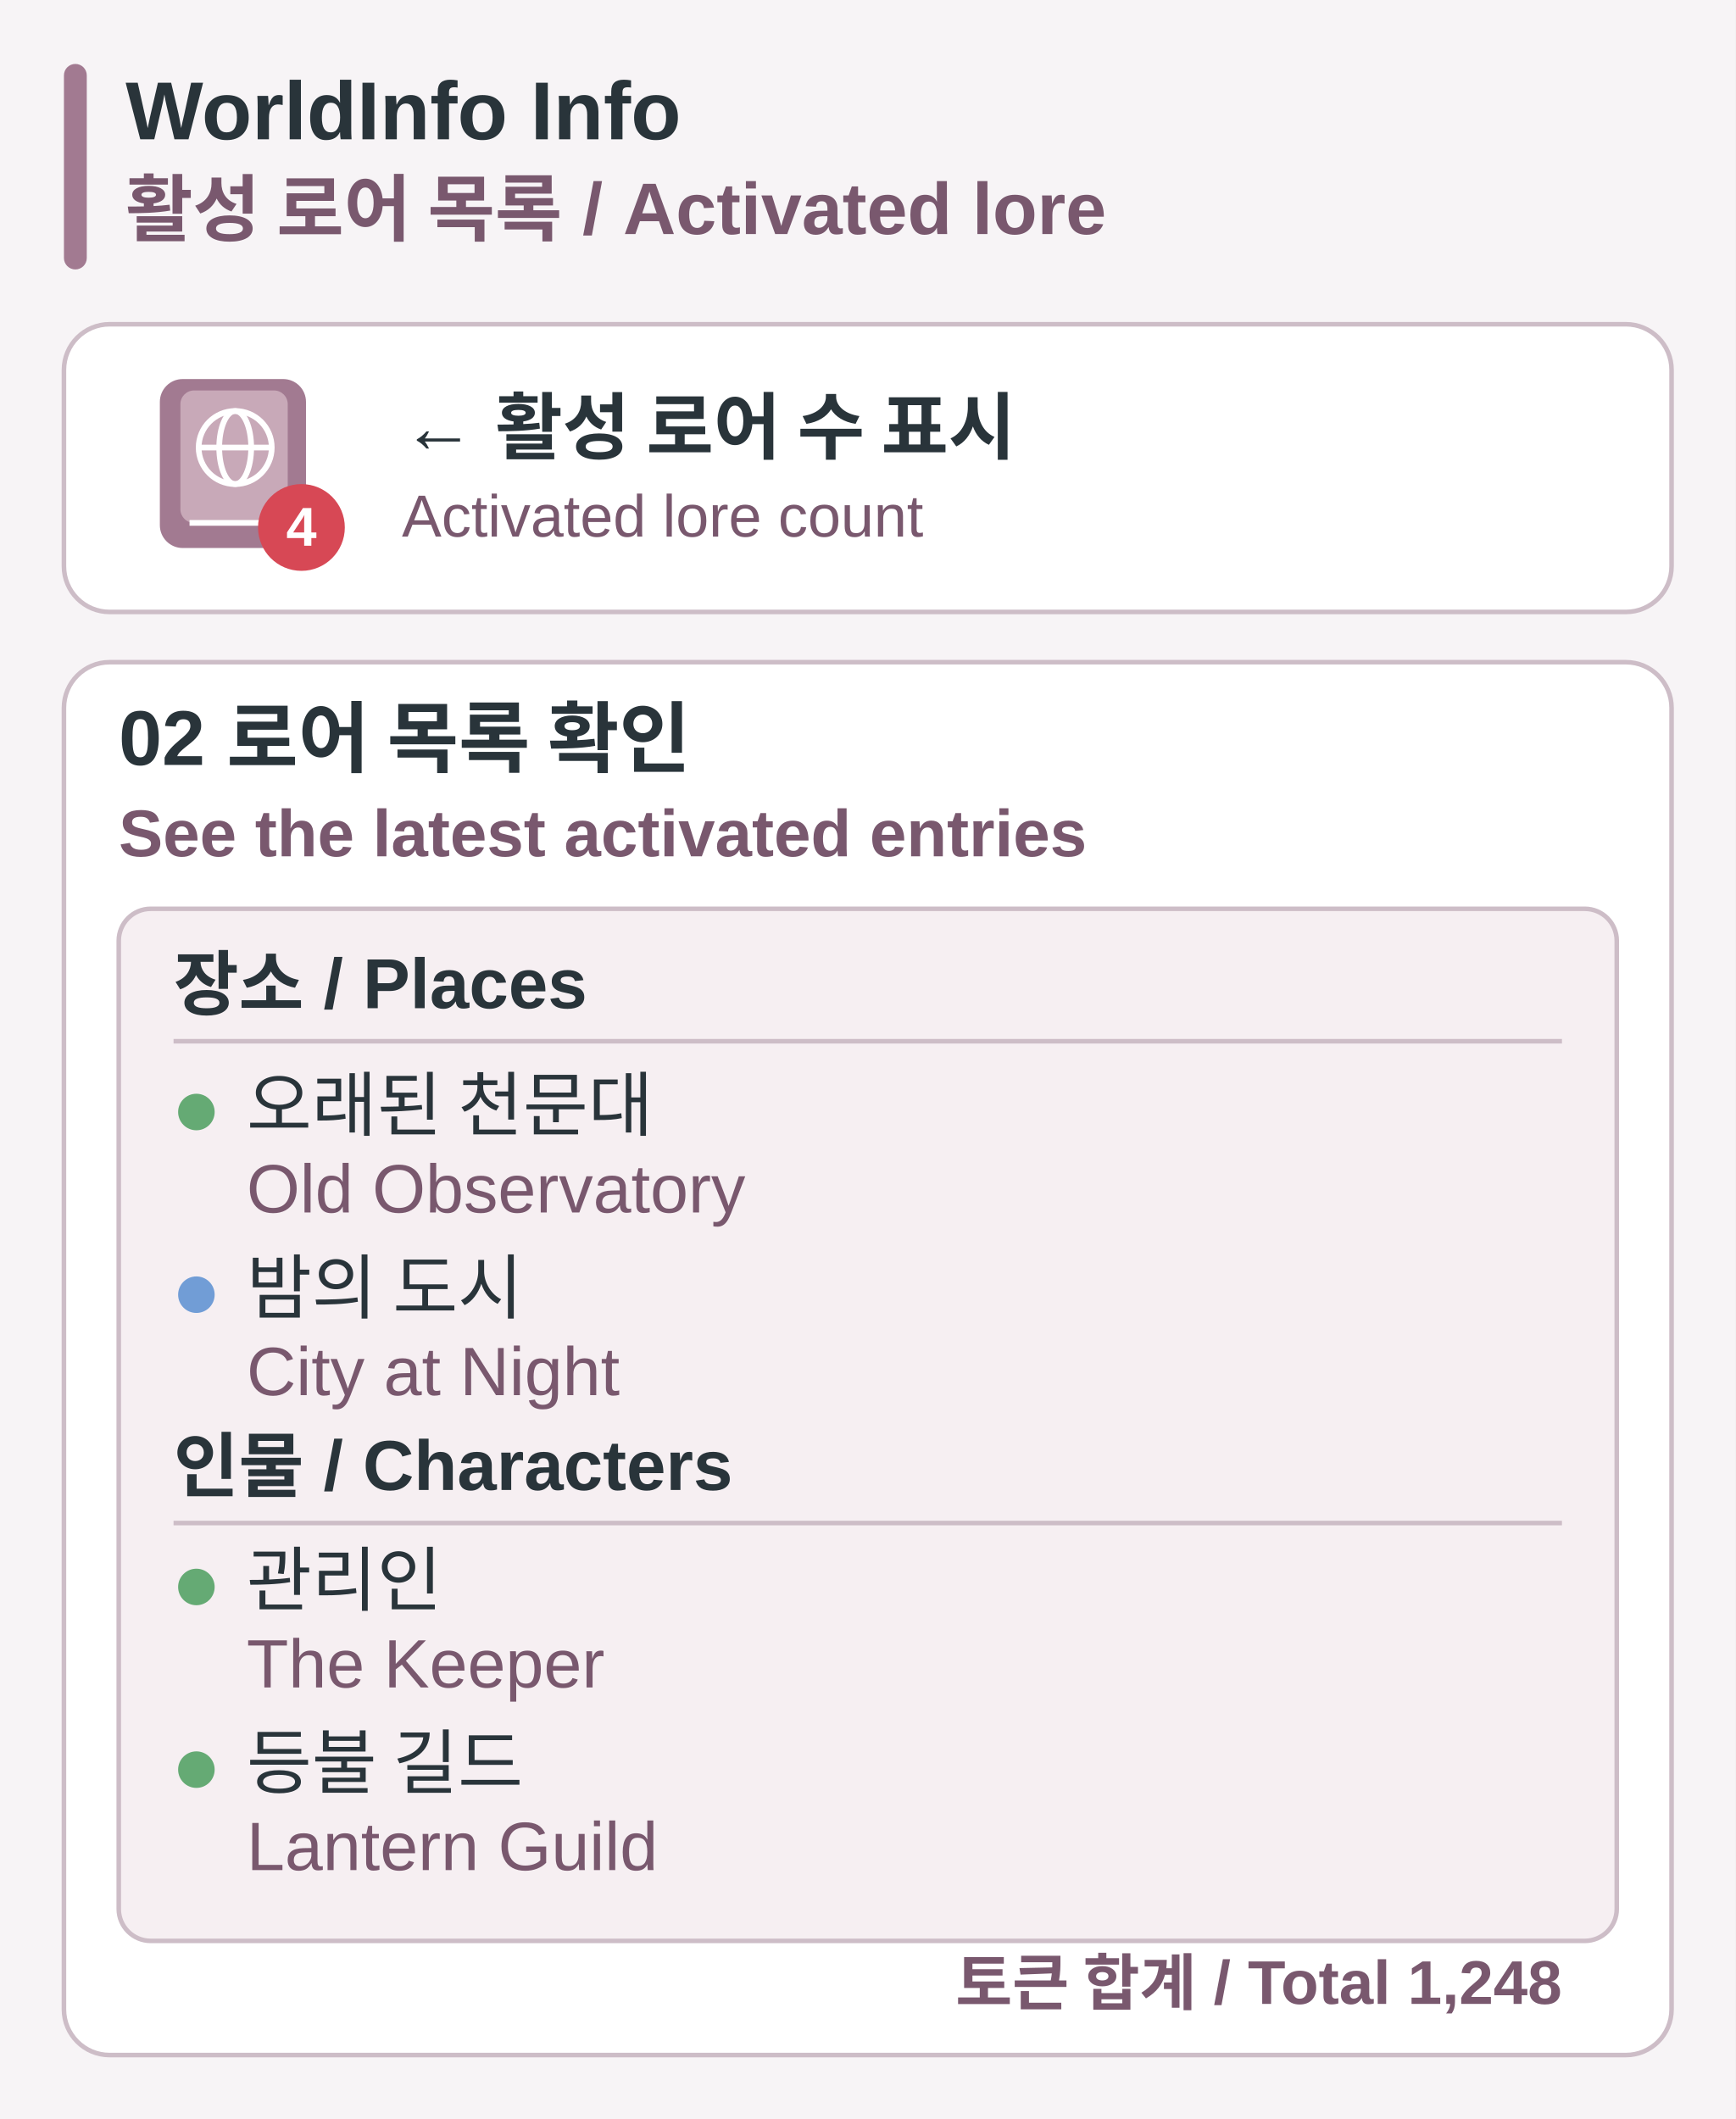
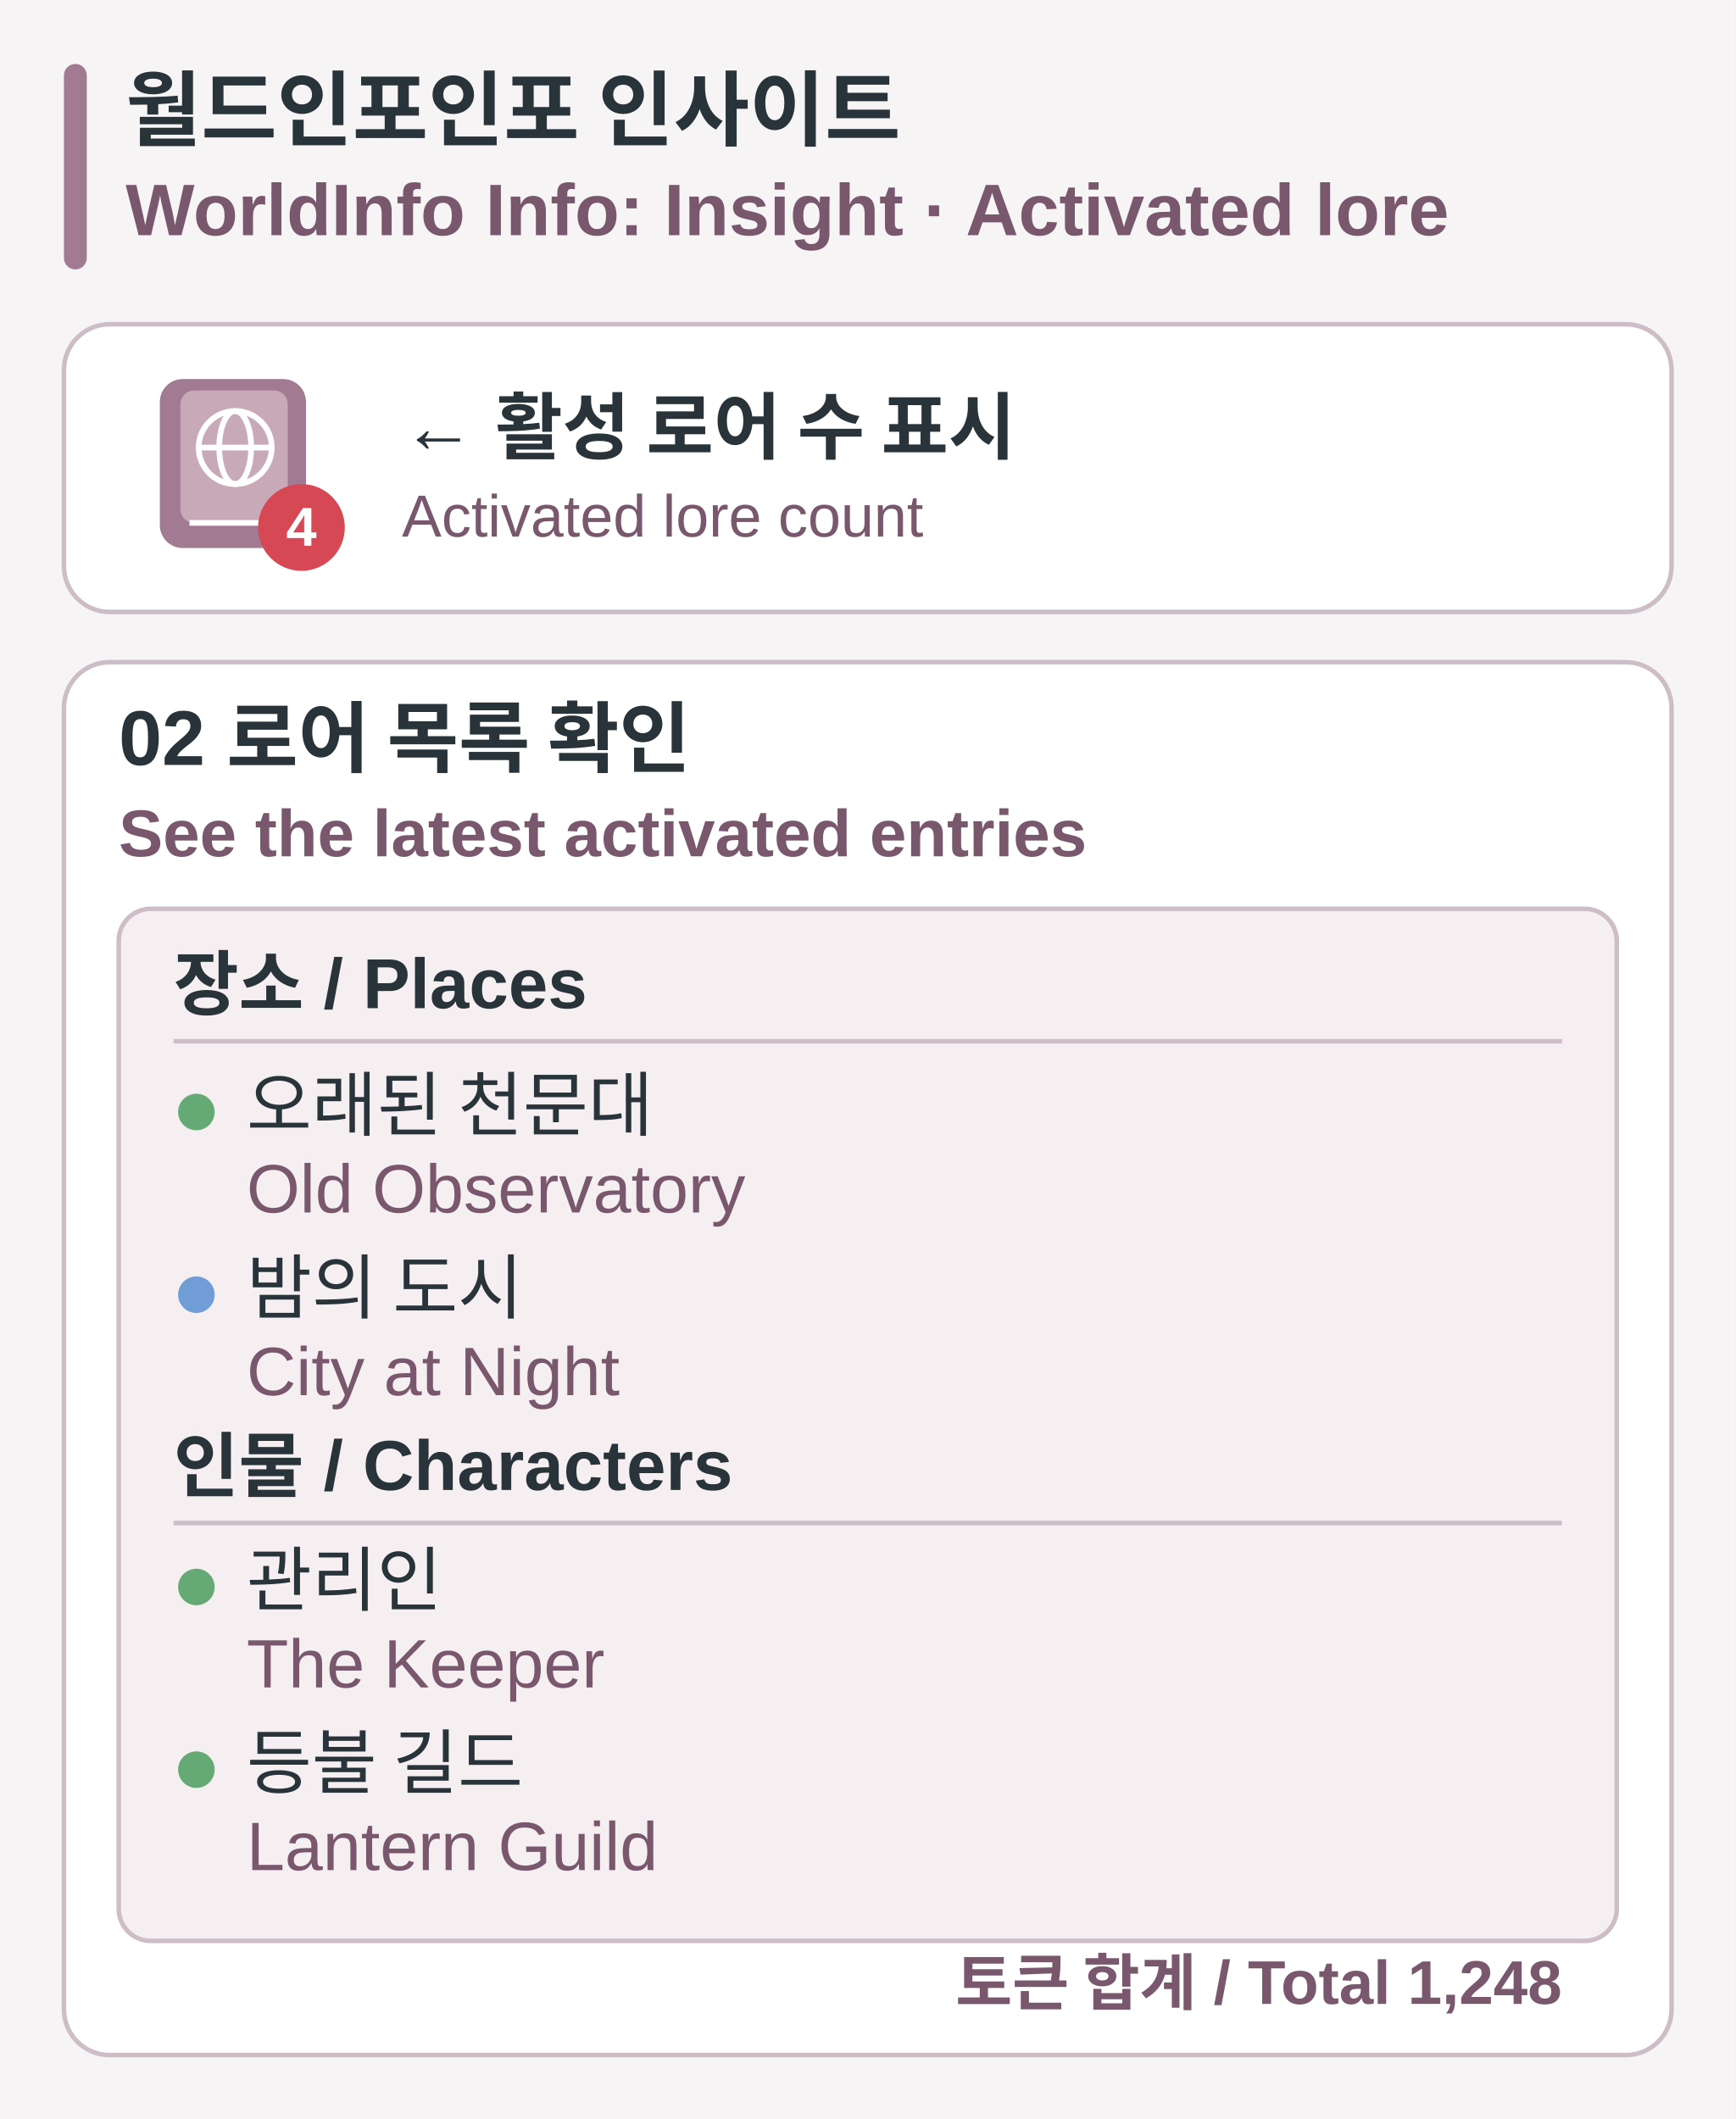
<svg xmlns="http://www.w3.org/2000/svg" width="760" height="928" viewBox="0 0 760 928" role="img" aria-label="활성 로어 목록 / Activated lore" font-family="'Noto Sans KR','Apple SD Gothic Neo','Malgun Gothic',Arial,sans-serif">
  <rect x="0" y="0" width="760" height="928" rx="0" fill="#f7f4f6" stroke="none" stroke-width="2" />
  <rect x="28" y="28" width="10" height="90" rx="5" fill="#a27a91" stroke="none" stroke-width="2" />
-   <text x="55" y="61" font-size="36" fill="#29343a" font-weight="700" text-anchor="start">WorldInfo Info</text>
-   <text x="55" y="103" font-size="32" fill="#79586e" font-weight="600" text-anchor="start">활성 로어 목록 / Activated lore</text>
+   <text x="55" y="61" font-size="36" fill="#29343a" font-weight="700" text-anchor="start">월드인포인포 인사이트</text>
+   <text x="55" y="103" font-size="32" fill="#79586e" font-weight="600" text-anchor="start">WorldInfo Info: Insight · Activated lore</text>
  <rect x="28" y="142" width="704" height="126" rx="20" fill="#ffffff" stroke="#cdbdc7" stroke-width="2" />
  <g transform="translate(70 166)">
    <rect x="0" y="0" width="64" height="74" rx="10" fill="#a27a91" />
    <rect x="9" y="5" width="47" height="58" rx="6" fill="#c8a9b8" />
    <circle cx="33" cy="30" r="16" fill="none" stroke="white" stroke-width="2.5" />
    <ellipse cx="33" cy="30" rx="7" ry="16" fill="none" stroke="white" stroke-width="2.5" />
    <path d="M17 30H49M13 63H51" stroke="white" stroke-width="2.5" />
    <circle cx="62" cy="65" r="19" fill="#d74855" />
    <text x="62" y="73" font-size="24" fill="white" font-weight="700" text-anchor="middle">4</text>
  </g>
  <text x="176" y="198" font-size="32" fill="#29343a" font-weight="600">← 활성 로어 수 표시</text>
  <text x="176" y="235" font-size="26" fill="#79586e">Activated lore count</text>
  <g transform="translate(0 -262)">
    <rect x="28" y="552" width="704" height="610" rx="20" fill="#ffffff" stroke="#cdbdc7" stroke-width="2" />
    <text x="52" y="597" font-size="34" fill="#29343a" font-weight="700" text-anchor="start">02  로어 목록 확인</text>
    <text x="52" y="637" font-size="29" fill="#79586e" font-weight="600" text-anchor="start">See the latest activated entries</text>
    <rect x="52" y="660" width="656" height="452" rx="14" fill="#f6eff2" stroke="#cdbdc7" stroke-width="2" />
    <text x="76" y="704" font-size="31" fill="#29343a" font-weight="700" text-anchor="start">장소 / Places</text>
    <path d="M76 718H684" fill="none" stroke="#cdbdc7" stroke-width="2" />
    <circle cx="86" cy="749" r="8" fill="#65aa74" />
    <text x="108" y="757" font-size="31" fill="#29343a" font-weight="400" text-anchor="start">오래된 천문대</text>
    <text x="108" y="793" font-size="30" fill="#79586e" font-weight="400" text-anchor="start">Old Observatory</text>
    <circle cx="86" cy="829" r="8" fill="#719dd6" />
    <text x="108" y="837" font-size="31" fill="#29343a" font-weight="400" text-anchor="start">밤의 도시</text>
    <text x="108" y="873" font-size="30" fill="#79586e" font-weight="400" text-anchor="start">City at Night</text>
    <circle cx="86" cy="957" r="8" fill="#65aa74" />
    <text x="108" y="965" font-size="31" fill="#29343a" font-weight="400" text-anchor="start">관리인</text>
    <text x="108" y="1001" font-size="30" fill="#79586e" font-weight="400" text-anchor="start">The Keeper</text>
    <circle cx="86" cy="1037" r="8" fill="#65aa74" />
    <text x="108" y="1045" font-size="31" fill="#29343a" font-weight="400" text-anchor="start">등불 길드</text>
    <text x="108" y="1081" font-size="30" fill="#79586e" font-weight="400" text-anchor="start">Lantern Guild</text>
    <text x="76" y="915" font-size="31" fill="#29343a" font-weight="700" text-anchor="start">인물 / Characters</text>
    <path d="M76 929H684" fill="none" stroke="#cdbdc7" stroke-width="2" />
    <text x="684" y="1140" font-size="27" fill="#79586e" font-weight="600" text-anchor="end">토큰 합계 / Total 1,248</text>
  </g>
</svg>
